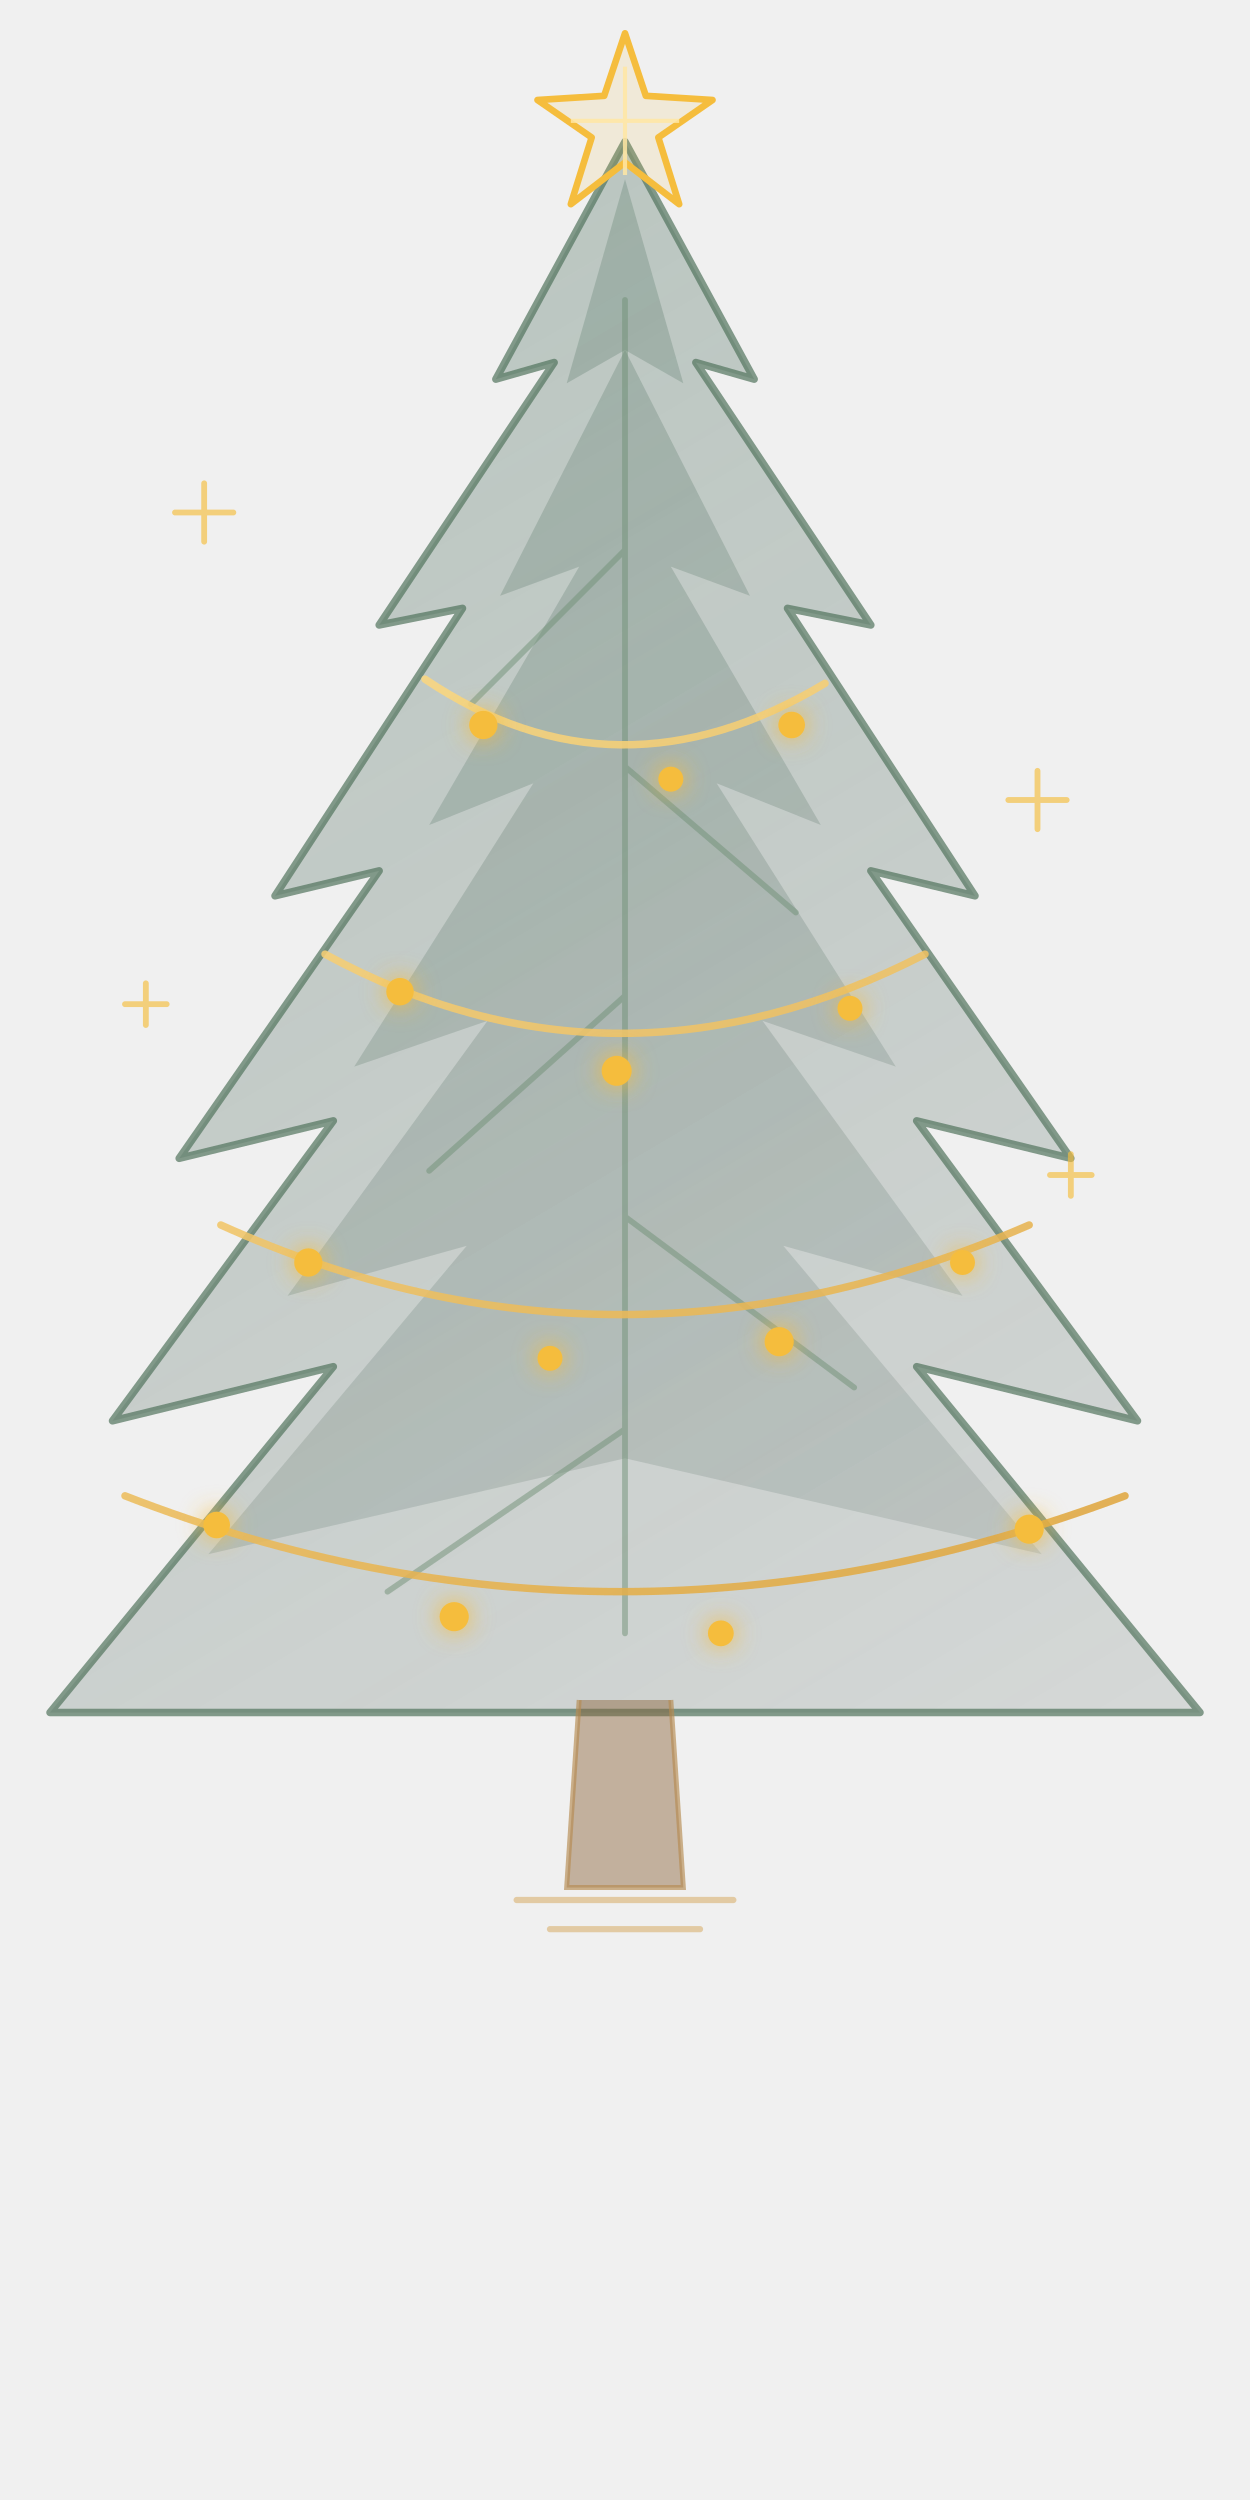
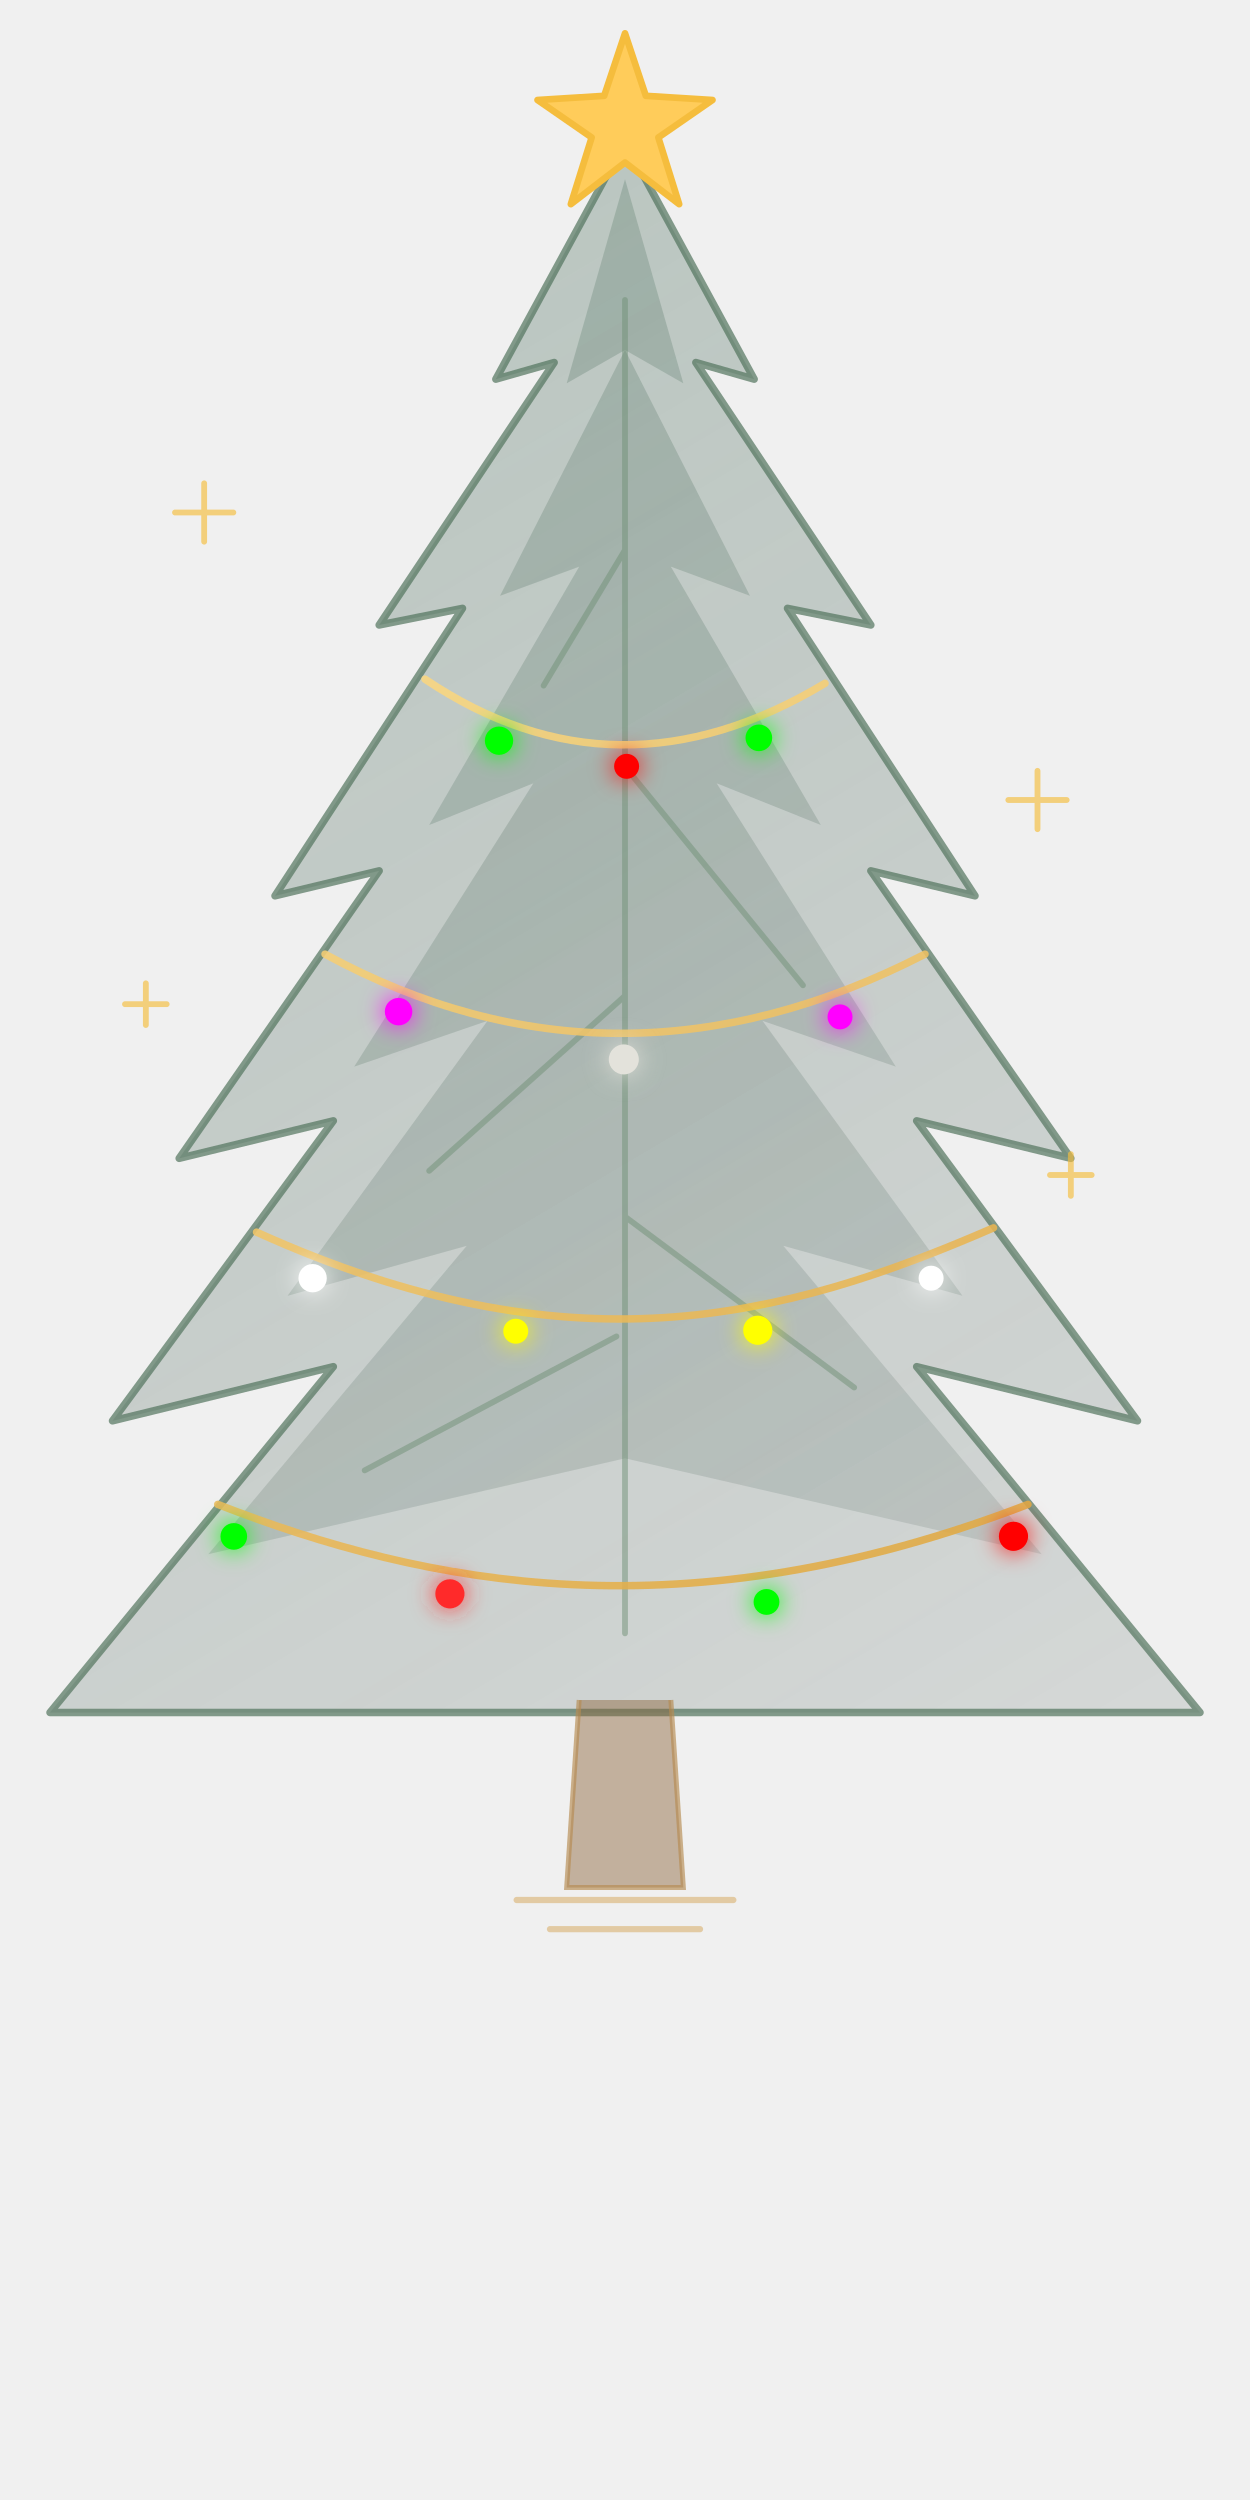
- <svg xmlns="http://www.w3.org/2000/svg" width="300" height="600" viewBox="0 0 300 600" fill="none">
-   <defs>
+ <svg xmlns="http://www.w3.org/2000/svg" width="300" height="600" viewBox="0 0 300 600" fill="none" version="1.1" id="svg28">
+   <defs id="defs5">
    <linearGradient id="folhas" x1="35" y1="90" x2="260" y2="470" gradientUnits="userSpaceOnUse">
-       <stop stop-color="#315b46" stop-opacity=".78" />
-       <stop offset="1" stop-color="#122a22" stop-opacity=".3" />
+       <stop stop-color="#315b46" stop-opacity=".78" id="stop1" />
+       <stop offset="1" stop-color="#122a22" stop-opacity=".3" id="stop2" />
    </linearGradient>
    <linearGradient id="luz" x1="65" y1="130" x2="240" y2="450" gradientUnits="userSpaceOnUse">
-       <stop stop-color="#ffdf8b" />
-       <stop offset="1" stop-color="#d99b30" />
+       <stop stop-color="#ffdf8b" id="stop3" />
+       <stop offset="1" stop-color="#d99b30" id="stop4" />
    </linearGradient>
-     <filter id="brilho" x="-80%" y="-80%" width="260%" height="260%">
-       <feGaussianBlur stdDeviation="3" result="blur" />
-       <feMerge>
-         <feMergeNode in="blur" />
-         <feMergeNode in="SourceGraphic" />
+     <filter id="brilho" x="-0.037" y="-0.034" width="1.074" height="1.067">
+       <feGaussianBlur stdDeviation="3" result="blur" id="feGaussianBlur4" />
+       <feMerge id="feMerge5">
+         <feMergeNode in="blur" id="feMergeNode4" />
+         <feMergeNode in="SourceGraphic" id="feMergeNode5" />
      </feMerge>
    </filter>
  </defs>
-   <path d="M150 34 119 91 133 87 91 150 111 146 66 215 91 209 43 278 80 269 27 341 80 328 12 411 288 411 220 328 273 341 220 269 257 278 209 209 234 215 189 146 209 150 167 87 181 91 150 34Z" fill="url(#folhas)" fill-opacity=".36" stroke="#52745d" stroke-opacity=".7" stroke-width="1.8" stroke-linejoin="round" />
-   <path d="M150 43 136 92 150 84 120 143 139 136 103 198 128 188 85 256 117 245 69 311 112 299 50 373 150 350 250 373 188 299 231 311 183 245 215 256 172 188 197 198 161 136 180 143 150 84 164 92 150 43Z" fill="url(#folhas)" fill-opacity=".28" />
-   <path d="M150 72 150 392 M150 132 113 169 M150 184 191 219 M150 239 103 281 M150 292 205 333 M150 343 93 382" stroke="#719176" stroke-opacity=".5" stroke-width="1.4" stroke-linecap="round" />
-   <path d="M150 8 155 23 171 24 158 33 163 49 150 39 137 49 142 33 129 24 145 23Z" fill="#f5bd3d" fill-opacity=".13" stroke="#f5bd3d" stroke-width="1.6" stroke-linejoin="round" />
-   <path d="M150 16V42 M137 29H163" stroke="#ffe6a3" stroke-opacity=".85" stroke-width="1" />
-   <path d="M102 163 Q148 194 198 164 M78 229 Q148 267 222 229 M53 294 Q148 337 247 294 M30 359 Q148 405 270 359" stroke="url(#luz)" stroke-width="1.8" stroke-opacity=".88" stroke-linecap="round" />
-   <g fill="#f5bd3d" filter="url(#brilho)">
-     <circle cx="116" cy="174" r="3.4" />
-     <circle cx="161" cy="187" r="3" />
-     <circle cx="190" cy="174" r="3.2" />
-     <circle cx="96" cy="238" r="3.3" />
-     <circle cx="148" cy="257" r="3.6" />
-     <circle cx="204" cy="242" r="3" />
-     <circle cx="74" cy="303" r="3.4" />
-     <circle cx="132" cy="326" r="3" />
-     <circle cx="187" cy="322" r="3.5" />
-     <circle cx="231" cy="303" r="3" />
-     <circle cx="52" cy="366" r="3.2" />
-     <circle cx="109" cy="388" r="3.5" />
-     <circle cx="173" cy="392" r="3.1" />
-     <circle cx="247" cy="367" r="3.5" />
+   <path d="M150 34 119 91 133 87 91 150 111 146 66 215 91 209 43 278 80 269 27 341 80 328 12 411 288 411 220 328 273 341 220 269 257 278 209 209 234 215 189 146 209 150 167 87 181 91 150 34Z" fill="url(#folhas)" fill-opacity=".36" stroke="#52745d" stroke-opacity=".7" stroke-width="1.8" stroke-linejoin="round" id="path5" />
+   <path d="M150 43 136 92 150 84 120 143 139 136 103 198 128 188 85 256 117 245 69 311 112 299 50 373 150 350 250 373 188 299 231 311 183 245 215 256 172 188 197 198 161 136 180 143 150 84 164 92 150 43Z" fill="url(#folhas)" fill-opacity=".28" id="path6" />
+   <path d="m 150,72 v 320 m 0,-260 -19.534,32.548 M 150,184 192.712,236.466 M 150,239 103,281 m 47,11 55,41 m -57.055,-12.26 -60.425,32.151" stroke="#719176" stroke-opacity="0.5" stroke-width="1.4" stroke-linecap="round" id="path7" />
+   <path d="M150 8 155 23 171 24 158 33 163 49 150 39 137 49 142 33 129 24 145 23Z" fill="#f5bd3d" fill-opacity=".13" stroke="#f5bd3d" stroke-width="1.6" stroke-linejoin="round" id="path8" style="fill:#ffcc5a;fill-opacity:1" />
+   <path d="m 102,163 c 30.667,20.667 62.667,21 96,1 M 78,229 c 46.667,25.333 94.667,25.333 144,0 M 61.562,295.712 C 136.751,329.746 187.634,316.752 238.438,294.685 M 52.26,361.055 c 50.299,19.608 112.012,31.73 194.452,0" stroke="url(#luz)" stroke-width="1.8" stroke-opacity="0.88" stroke-linecap="round" id="path10" />
+   <g fill="#f5bd3d" filter="url(#brilho)" id="g23">
+     <circle cx="119.767" cy="177.767" r="3.4" id="circle10" style="fill:#00ff00" />
+     <circle cx="150.384" cy="183.918" r="3" id="circle11" style="fill:#ff0000" />
+     <circle cx="182.123" cy="177.082" r="3.2" id="circle12" style="fill:#00ff00" />
+     <circle cx="95.658" cy="242.795" r="3.3" id="circle13" style="fill:#ff00ff" />
+     <circle cx="149.712" cy="254.26" r="3.6" id="circle14" style="fill:#e3e2db" />
+     <circle cx="201.603" cy="244.055" r="3" id="circle15" style="fill:#ff00ff" />
+     <circle cx="75.027" cy="306.767" r="3.4" id="circle16" style="fill:#ffffff" />
+     <circle cx="123.781" cy="319.493" r="3" id="circle17" style="fill:#ffff00" />
+     <circle cx="181.863" cy="319.26" r="3.5" id="circle18" style="fill:#ffff00" />
+     <circle cx="223.466" cy="306.767" r="3" id="circle19" style="fill:#ffffff" />
+     <circle cx="56.11" cy="368.74" r="3.2" id="circle20" style="fill:#00ff00" />
+     <circle cx="107.973" cy="382.521" r="3.5" id="circle21" style="fill:#ff2a2a" />
+     <circle cx="183.959" cy="384.466" r="3.1" id="circle22" style="fill:#00ff00" />
+     <circle cx="243.233" cy="368.712" r="3.5" id="circle23" style="fill:#ff0000" />
  </g>
-   <path d="M139 408 136 453 164 453 161 408" fill="#8a6238" fill-opacity=".45" stroke="#b58a50" stroke-opacity=".65" stroke-width="1.2" />
-   <path d="M124 456H176 M132 463H168" stroke="#d7ac64" stroke-opacity=".55" stroke-width="1.5" stroke-linecap="round" />
-   <g stroke="#f5bd3d" stroke-opacity=".65" stroke-width="1.4" stroke-linecap="round">
-     <path d="M49 116V130 M42 123H56" />
-     <path d="M249 185V199 M242 192H256" />
-     <path d="M35 236V246 M30 241H40" />
-     <path d="M257 277V287 M252 282H262" />
+   <path d="M139 408 136 453 164 453 161 408" fill="#8a6238" fill-opacity=".45" stroke="#b58a50" stroke-opacity=".65" stroke-width="1.2" id="path23" />
+   <path d="M124 456H176 M132 463H168" stroke="#d7ac64" stroke-opacity=".55" stroke-width="1.5" stroke-linecap="round" id="path24" />
+   <g stroke="#f5bd3d" stroke-opacity=".65" stroke-width="1.4" stroke-linecap="round" id="g28">
+     <path d="M49 116V130 M42 123H56" id="path25" />
+     <path d="M249 185V199 M242 192H256" id="path26" />
+     <path d="M35 236V246 M30 241H40" id="path27" />
+     <path d="M257 277V287 M252 282H262" id="path28" />
  </g>
</svg>
